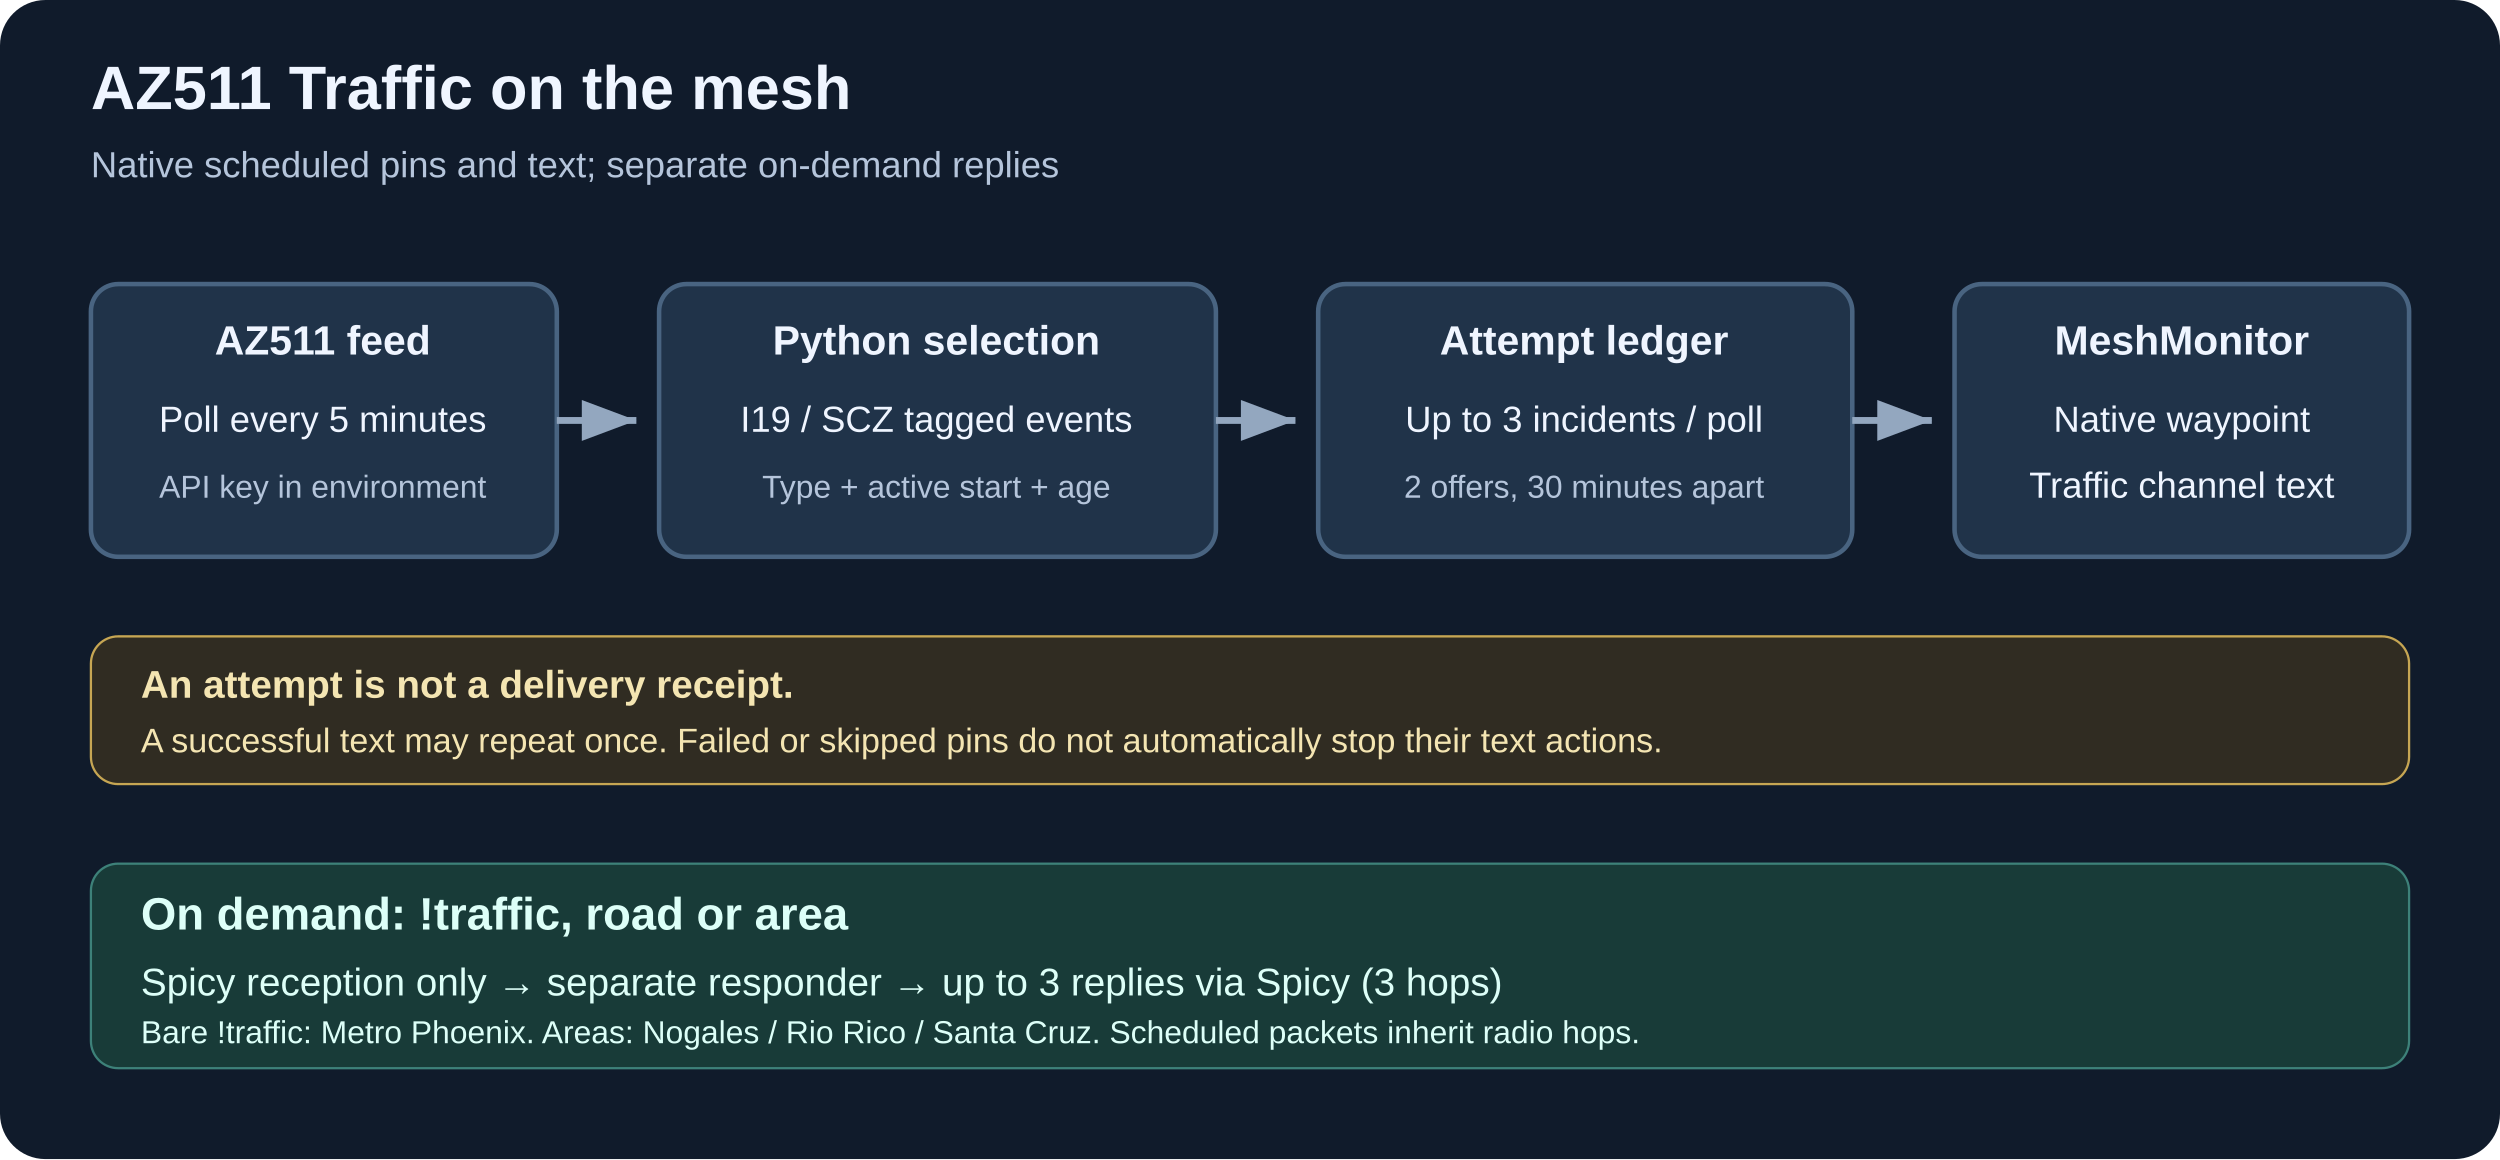
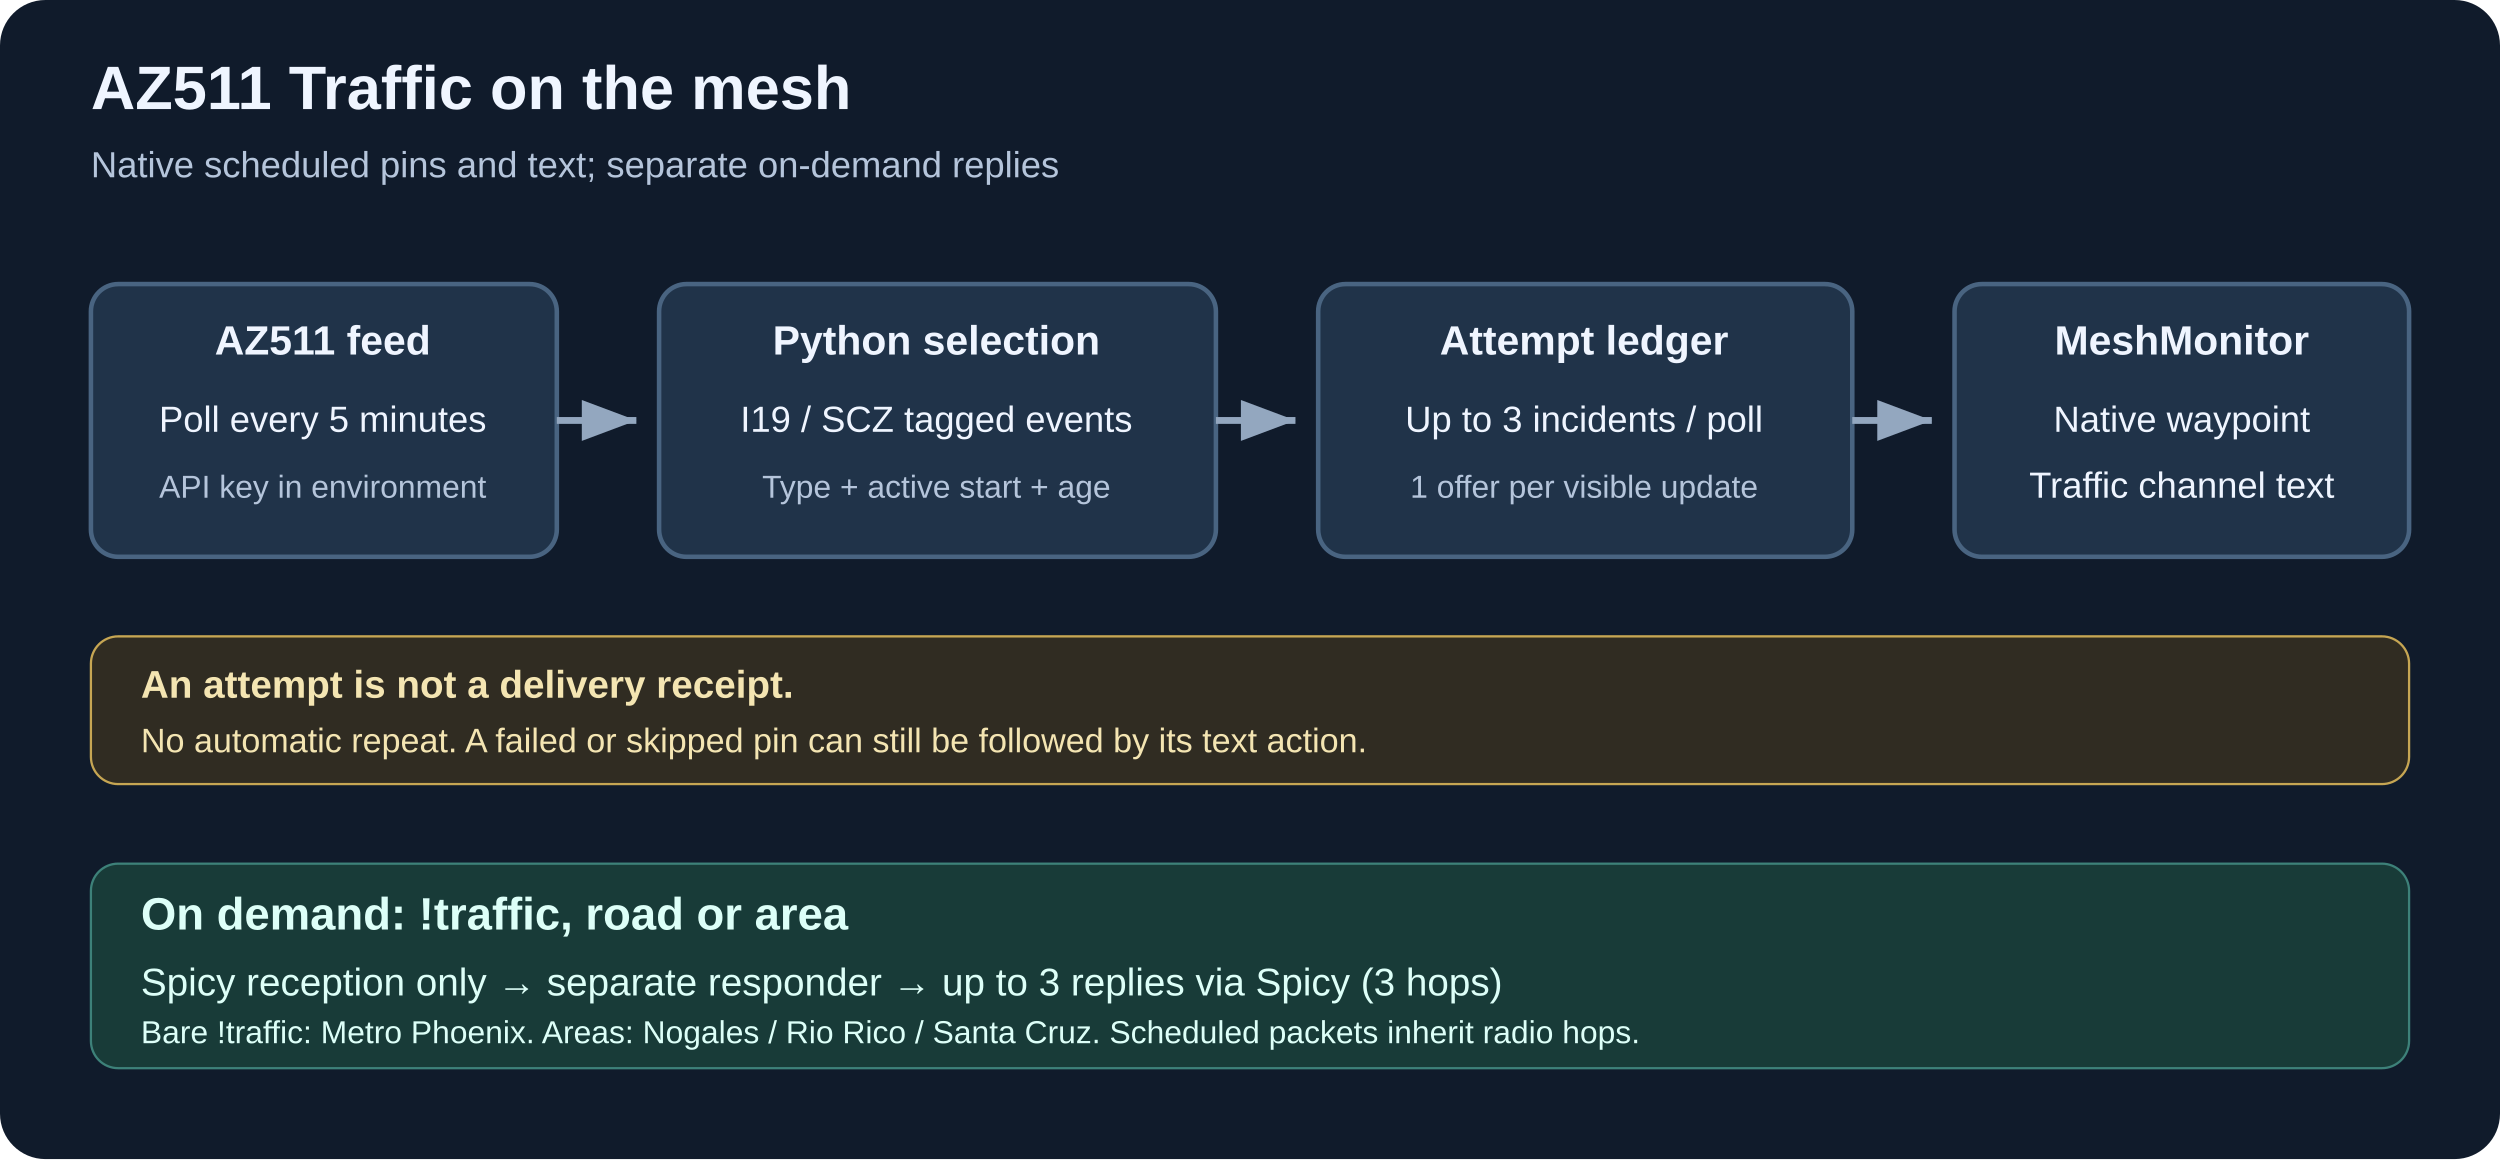
<svg xmlns="http://www.w3.org/2000/svg" width="1100" height="510" viewBox="0 0 1100 510" role="img" aria-labelledby="title desc">
  <defs>
    <marker id="arrow" markerWidth="10" markerHeight="10" refX="8" refY="3" orient="auto">
      <path d="M0,0 L8,3 L0,6" fill="#93a7bf" />
    </marker>
  </defs>
  <rect width="1100" height="510" rx="20" fill="#101b2b" />
  <g font-family="Arial, sans-serif" fill="#eff5ff">
    <text x="40" y="48" font-size="27" font-weight="bold">AZ511 Traffic on the mesh</text>
    <text x="40" y="78" font-size="16" fill="#b5c5db">Native scheduled pins and text; separate on-demand replies</text>
  </g>
  <g fill="#203349" stroke="#496481" stroke-width="2">
    <rect x="40" y="125" width="205" height="120" rx="12" />
    <rect x="290" y="125" width="245" height="120" rx="12" />
    <rect x="580" y="125" width="235" height="120" rx="12" />
    <rect x="860" y="125" width="200" height="120" rx="12" />
  </g>
  <g stroke="#93a7bf" stroke-width="3" marker-end="url(#arrow)">
    <path d="M245 185 H280" />
    <path d="M535 185 H570" />
    <path d="M815 185 H850" />
  </g>
  <g font-family="Arial, sans-serif" fill="#eff5ff" font-size="18" text-anchor="middle">
    <text x="142" y="156" font-weight="bold">AZ511 feed</text>
    <text x="142" y="190" font-size="16">Poll every 5 minutes</text>
    <text x="142" y="219" font-size="14" fill="#b5c5db">API key in environment</text>
    <text x="412" y="156" font-weight="bold">Python selection</text>
    <text x="412" y="190" font-size="16">I19 / SCZ tagged events</text>
    <text x="412" y="219" font-size="14" fill="#b5c5db">Type + active start + age</text>
    <text x="697" y="156" font-weight="bold">Attempt ledger</text>
    <text x="697" y="190" font-size="16">Up to 3 incidents / poll</text>
-     <text x="697" y="219" font-size="14" fill="#b5c5db">2 offers, 30 minutes apart</text>
+     <text x="697" y="219" font-size="14" fill="#b5c5db">1 offer per visible update</text>
    <text x="960" y="156" font-weight="bold">MeshMonitor</text>
    <text x="960" y="190" font-size="16">Native waypoint</text>
    <text x="960" y="219" font-size="16">Traffic channel text</text>
  </g>
  <rect x="40" y="280" width="1020" height="65" rx="12" fill="#302c22" stroke="#c6a653" />
  <g font-family="Arial, sans-serif" fill="#f4e5b2" font-size="17">
    <text x="62" y="307" font-weight="bold">An attempt is not a delivery receipt.</text>
-     <text x="62" y="331" font-size="15">A successful text may repeat once. Failed or skipped pins do not automatically stop their text actions.</text>
+     <text x="62" y="331" font-size="15">No automatic repeat. A failed or skipped pin can still be followed by its text action.</text>
  </g>
  <rect x="40" y="380" width="1020" height="90" rx="12" fill="#183b38" stroke="#3d8179" />
  <g font-family="Arial, sans-serif" fill="#ddfff8">
    <text x="62" y="409" font-size="20" font-weight="bold">On demand: !traffic, road or area</text>
    <text x="62" y="438" font-size="17">Spicy reception only → separate responder → up to 3 replies via Spicy (3 hops)</text>
    <text x="62" y="459" font-size="14">Bare !traffic: Metro Phoenix. Areas: Nogales / Rio Rico / Santa Cruz. Scheduled packets inherit radio hops.</text>
  </g>
</svg>
